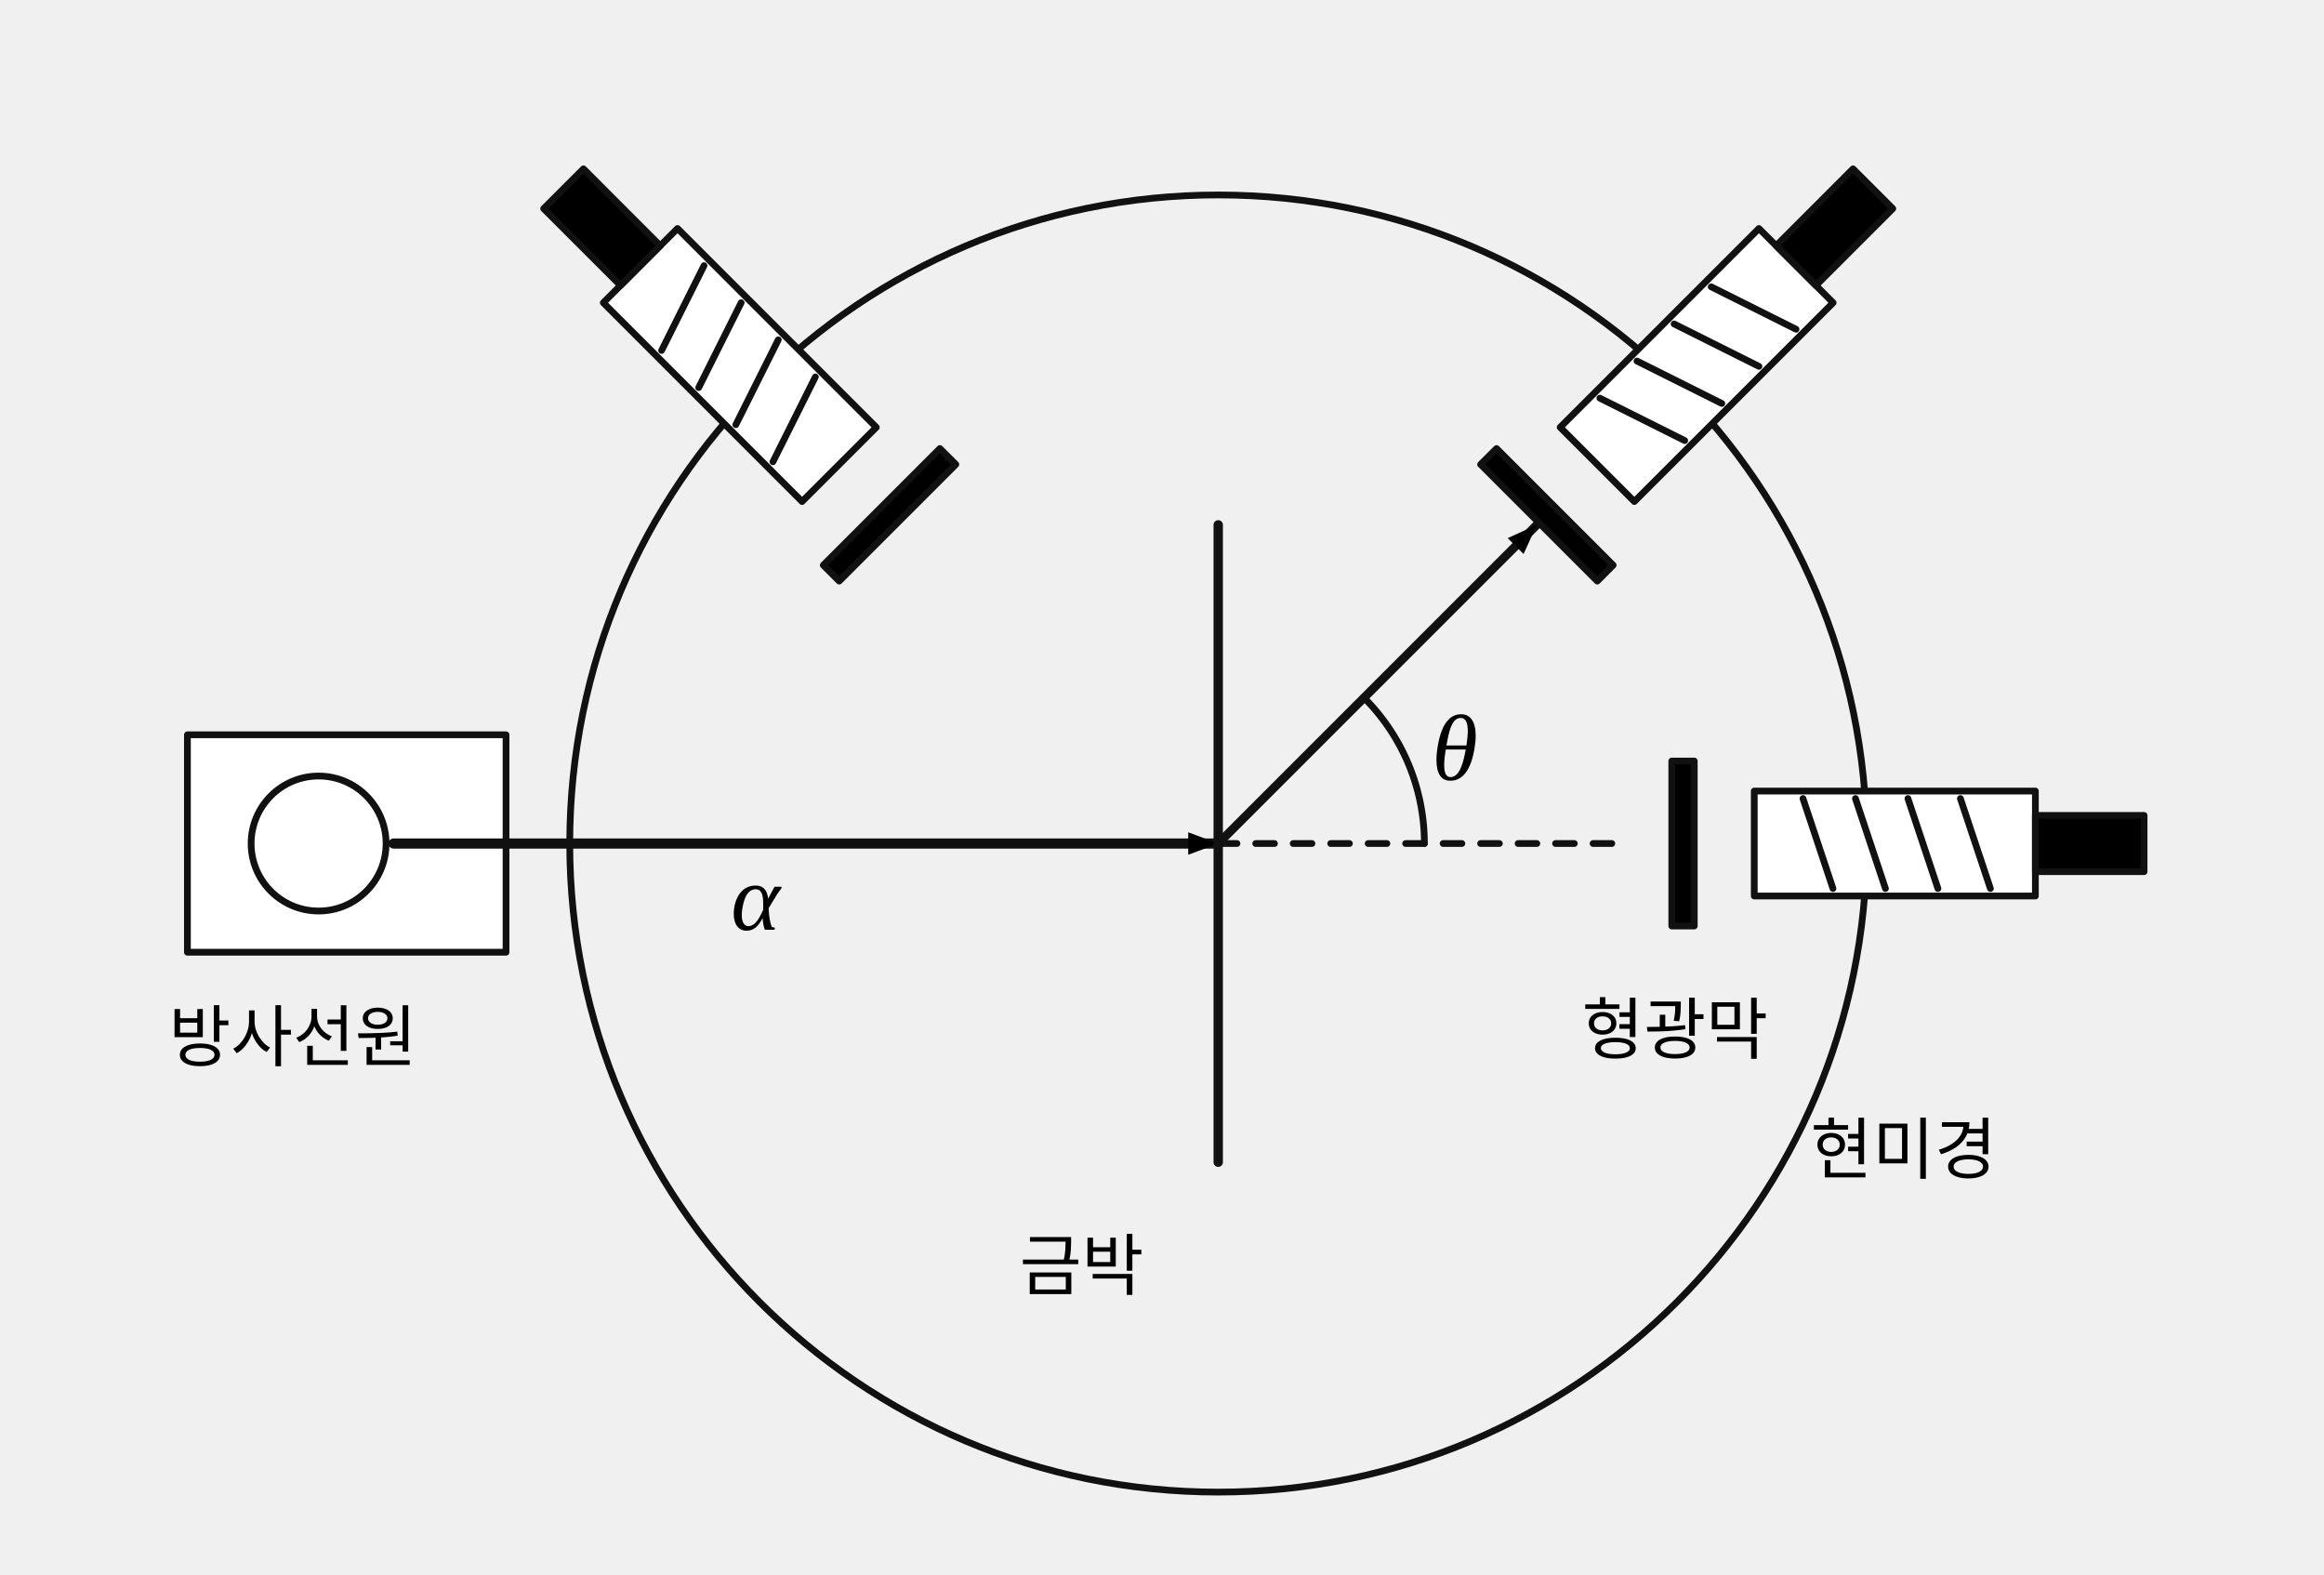
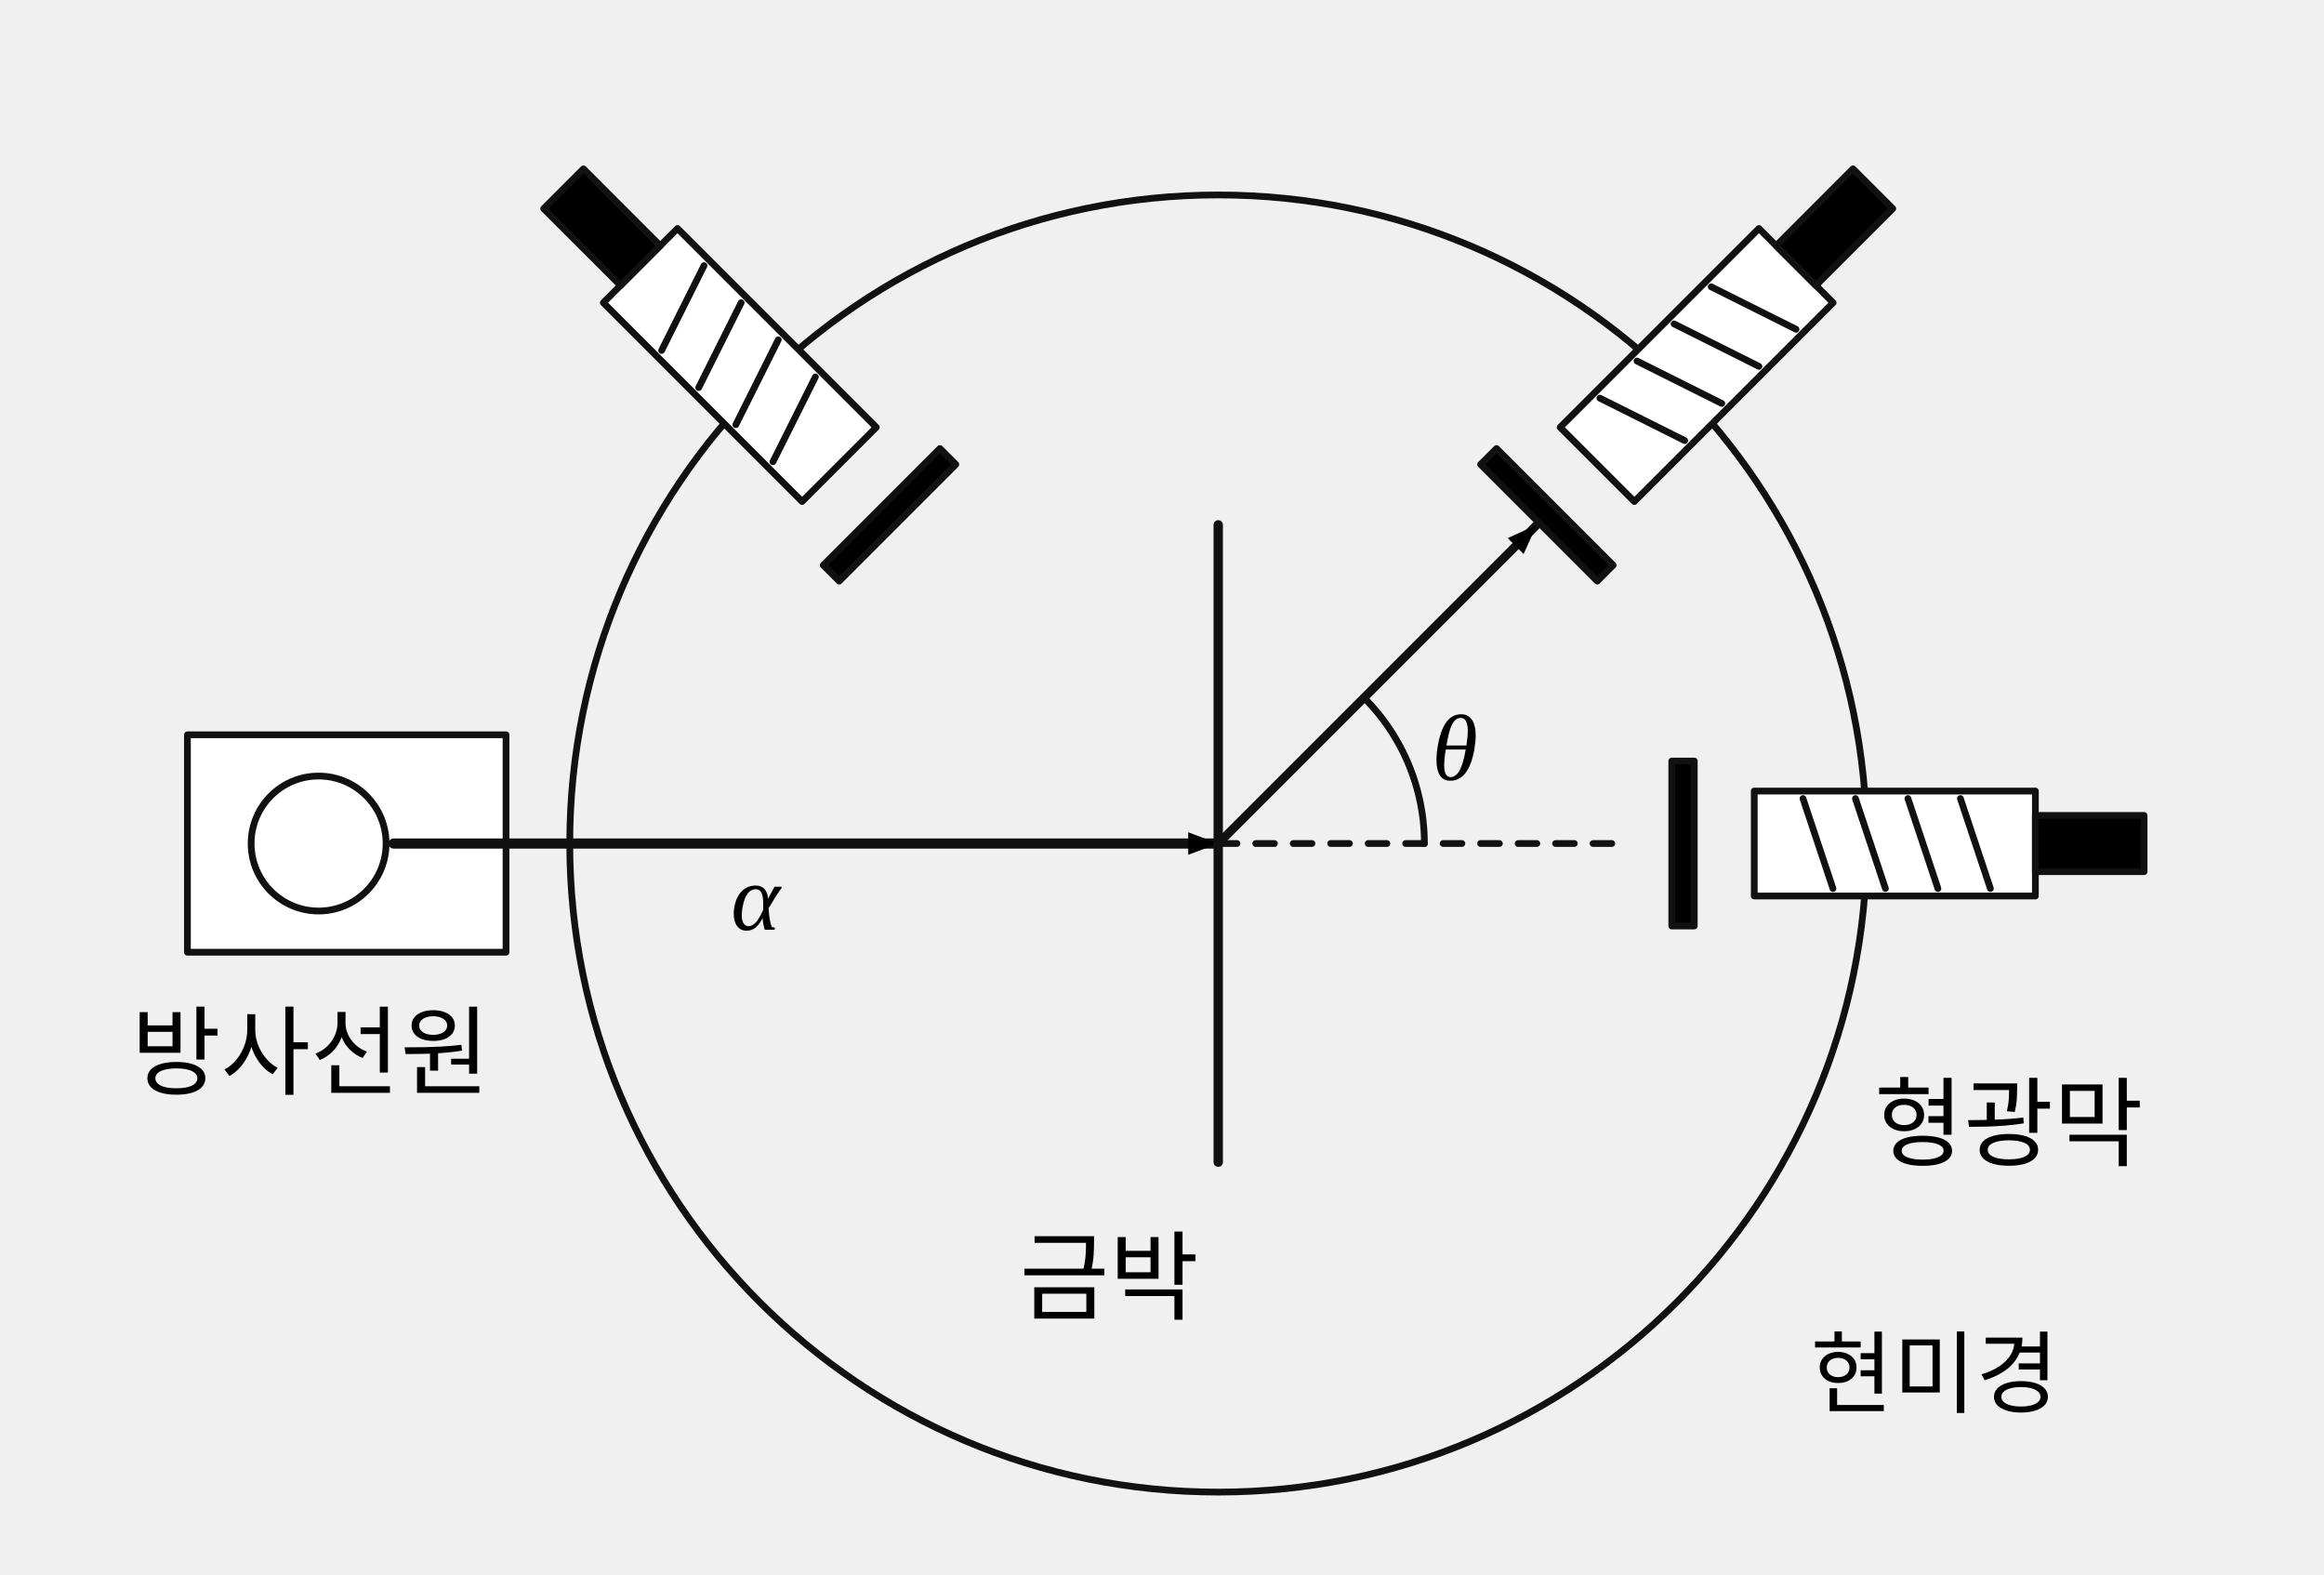
<svg xmlns="http://www.w3.org/2000/svg" width="620" height="420" viewBox="0 0 620 420">
  <g fill="none" stroke="#111" stroke-width="1.8" stroke-linecap="round" stroke-linejoin="round">
    <circle cx="325" cy="225" r="173" />
    <rect x="50" y="196" width="85" height="58" fill="white" />
    <circle cx="85" cy="225" r="18" />
    <path d="M105 225 L325 225" stroke-width="2.7" />
    <path d="M325.000 225.000 L317.000 228.000 L317.000 222.000 Z" fill="black" stroke="none" />
    <path d="M325 140 L325 310" stroke-width="2.5" />
    <polygon points="446.00,247.00 452.00,247.00 452.00,203.00 446.00,203.00" fill="black" />
    <polygon points="468.00,239.00 543.00,239.00 543.00,211.00 468.00,211.00" fill="white" />
    <polygon points="543.00,232.50 572.00,232.50 572.00,217.50 543.00,217.50" fill="black" />
    <path d="M481.0 213.0 L489.0 237.0" />
    <path d="M495.0 213.0 L503.0 237.0" />
    <path d="M509.0 213.0 L517.0 237.0" />
    <path d="M523.0 213.0 L531.0 237.0" />
    <polygon points="426.12,155.00 430.36,150.75 399.25,119.64 395.00,123.88" fill="black" />
    <polygon points="436.02,133.78 489.05,80.75 469.25,60.95 416.22,113.98" fill="white" />
    <polygon points="484.45,76.15 504.96,55.65 494.35,45.04 473.85,65.55" fill="black" />
    <path d="M426.823 106.206 L449.451 117.52" />
    <path d="M436.723 96.307 L459.35 107.62" />
    <path d="M446.622 86.407 L469.25 97.721" />
    <path d="M456.522 76.508 L479.149 87.821" />
    <polygon points="255.00,123.88 250.75,119.64 219.64,150.75 223.88,155.00" fill="black" />
    <polygon points="233.78,113.98 180.75,60.95 160.95,80.75 213.98,133.78" fill="white" />
    <polygon points="176.15,65.55 155.65,45.04 145.04,55.65 165.55,76.15" fill="black" />
    <path d="M206.206 123.177 L217.52 100.549" />
    <path d="M196.307 113.277 L207.62 90.65" />
    <path d="M186.407 103.378 L197.721 80.75" />
    <path d="M176.508 93.478 L187.821 70.851" />
    <path d="M325 225 L410 140" stroke-width="2.3" />
    <path d="M410.000 140.000 L406.464 147.778 L402.222 143.536 Z" fill="black" stroke="none" />
    <path d="M325 225 L330 225 M335 225 L340 225 M345 225 L350 225 M355 225 L360 225 M365 225 L370 225 M375 225 L380 225 M385 225 L390 225 M395 225 L400 225 M405 225 L410 225 M415 225 L420 225 M425 225 L430 225" fill="none" />
    <polyline points="363.891,186.109 364.147,186.367 364.401,186.626 364.653,186.887 364.904,187.149 365.153,187.413 365.400,187.679 365.645,187.947 365.889,188.216 366.131,188.486 366.371,188.759 366.609,189.033 366.846,189.308 367.081,189.585 367.313,189.863 367.544,190.143 367.773,190.425 368.001,190.708 368.226,190.993 368.450,191.279 368.671,191.566 368.891,191.855 369.109,192.145 369.325,192.437 369.539,192.731 369.751,193.025 369.961,193.321 370.169,193.619 370.375,193.917 370.579,194.218 370.781,194.519 370.981,194.822 371.180,195.126 371.376,195.432 371.570,195.738 371.762,196.046 371.952,196.355 372.140,196.666 372.326,196.978 372.510,197.291 372.692,197.605 372.872,197.920 373.049,198.237 373.225,198.554 373.398,198.873 373.570,199.193 373.739,199.514 373.906,199.837 374.071,200.160 374.234,200.484 374.395,200.810 374.553,201.136 374.710,201.464 374.864,201.793 375.016,202.122 375.166,202.453 375.314,202.784 375.459,203.117 375.603,203.450 375.744,203.785 375.883,204.120 376.019,204.456 376.154,204.794 376.286,205.132 376.416,205.471 376.544,205.810 376.669,206.151 376.793,206.492 376.914,206.835 377.032,207.178 377.149,207.521 377.263,207.866 377.375,208.211 377.485,208.557 377.592,208.904 377.697,209.252 377.800,209.600 377.900,209.949 377.999,210.298 378.094,210.648 378.188,210.999 378.279,211.350 378.368,211.702 378.455,212.055 378.539,212.408 378.621,212.761 378.701,213.116 378.778,213.470 378.853,213.825 378.925,214.181 378.996,214.537 379.064,214.894 379.129,215.251 379.192,215.608 379.253,215.966 379.311,216.324 379.368,216.683 379.421,217.042 379.473,217.401 379.522,217.761 379.568,218.121 379.612,218.481 379.654,218.842 379.694,219.203 379.731,219.564 379.765,219.925 379.798,220.287 379.828,220.649 379.855,221.011 379.880,221.373 379.903,221.735 379.923,222.097 379.941,222.460 379.957,222.823 379.970,223.185 379.981,223.548 379.989,223.911 379.995,224.274 379.999,224.637 380.000,225.000" />
  </g>
  <text x="382" y="208" font-family="Times New Roman,serif" font-size="25" font-style="italic" fill="black" text-anchor="start">θ</text>
  <g fill="none" stroke="black" stroke-width="1.6" stroke-linecap="round" stroke-linejoin="round" />
  <text x="195" y="248" font-family="Times New Roman,serif" font-size="25" font-style="italic" fill="black" text-anchor="start">α</text>
  <g fill="none" stroke="black" stroke-width="1.6" stroke-linecap="round" stroke-linejoin="round" />
-   <path d="M53.353 278.337 Q55.007 278.337 56.205 278.697 Q57.403 279.057 58.050 279.723 Q58.697 280.390 58.697 281.343 Q58.697 282.297 58.050 282.983 Q57.403 283.667 56.205 284.027 Q55.007 284.387 53.353 284.387 Q51.697 284.387 50.490 284.027 Q49.283 283.667 48.634 282.983 Q47.987 282.297 47.987 281.343 Q47.987 280.390 48.634 279.723 Q49.283 279.057 50.490 278.697 Q51.697 278.337 53.353 278.337 Z M53.353 279.527 Q52.147 279.527 51.272 279.743 Q50.400 279.957 49.930 280.362 Q49.463 280.767 49.463 281.343 Q49.463 281.937 49.930 282.353 Q50.400 282.767 51.272 282.983 Q52.147 283.197 53.353 283.197 Q54.557 283.197 55.420 282.983 Q56.287 282.767 56.753 282.353 Q57.223 281.937 57.223 281.343 Q57.223 280.767 56.753 280.362 Q56.287 279.957 55.420 279.743 Q54.557 279.527 53.353 279.527 Z M57.043 268.113 L58.537 268.113 L58.537 277.887 L57.043 277.887 L57.043 268.113 Z M58.123 272.200 L60.930 272.200 L60.930 273.460 L58.123 273.460 L58.123 272.200 Z M46.567 269.140 L48.043 269.140 L48.043 271.587 L52.633 271.587 L52.633 269.140 L54.107 269.140 L54.107 276.647 L46.567 276.647 L46.567 269.140 Z M48.043 272.777 L48.043 275.440 L52.633 275.440 L52.633 272.777 L48.043 272.777 Z M66.437 269.517 L67.663 269.517 L67.663 272.433 Q67.663 273.783 67.328 275.080 Q66.997 276.377 66.383 277.510 Q65.773 278.643 64.943 279.527 Q64.117 280.407 63.143 280.930 L62.227 279.723 Q63.127 279.273 63.892 278.508 Q64.657 277.743 65.230 276.753 Q65.807 275.763 66.122 274.658 Q66.437 273.550 66.437 272.433 L66.437 269.517 Z M66.707 269.517 L67.913 269.517 L67.913 272.433 Q67.913 273.513 68.228 274.577 Q68.543 275.637 69.120 276.573 Q69.697 277.510 70.442 278.250 Q71.190 278.987 72.053 279.417 L71.137 280.607 Q70.183 280.120 69.382 279.273 Q68.580 278.427 67.975 277.338 Q67.373 276.250 67.039 274.998 Q66.707 273.747 66.707 272.433 L66.707 269.517 Z M73.477 268.113 L74.970 268.113 L74.970 284.403 L73.477 284.403 L73.477 268.113 Z M74.627 274.703 L77.633 274.703 L77.633 275.980 L74.627 275.980 L74.627 274.703 Z M87.373 271.947 L91.457 271.947 L91.457 273.190 L87.373 273.190 L87.373 271.947 Z M83.107 269.103 L84.313 269.103 L84.313 271.103 Q84.313 272.667 83.753 274.037 Q83.197 275.403 82.187 276.422 Q81.180 277.437 79.830 277.977 L79.037 276.790 Q79.957 276.447 80.702 275.873 Q81.450 275.297 81.982 274.540 Q82.513 273.783 82.808 272.912 Q83.107 272.037 83.107 271.103 L83.107 269.103 Z M83.377 269.103 L84.583 269.103 L84.583 271.157 Q84.583 272.003 84.870 272.813 Q85.157 273.623 85.680 274.326 Q86.203 275.027 86.932 275.567 Q87.660 276.107 88.543 276.430 L87.733 277.600 Q86.437 277.077 85.455 276.123 Q84.473 275.170 83.925 273.893 Q83.377 272.613 83.377 271.157 L83.377 269.103 Z M90.917 268.133 L92.413 268.133 L92.413 280.300 L90.917 280.300 L90.917 268.133 Z M81.953 282.820 L92.790 282.820 L92.790 284.043 L81.953 284.043 L81.953 282.820 Z M81.953 278.950 L83.447 278.950 L83.447 283.377 L81.953 283.377 L81.953 278.950 Z M100.187 276.323 L101.683 276.323 L101.683 279.940 L100.187 279.940 L100.187 276.323 Z M107.407 268.133 L108.900 268.133 L108.900 280.497 L107.407 280.497 L107.407 268.133 Z M97.793 282.820 L109.297 282.820 L109.297 284.043 L97.793 284.043 L97.793 282.820 Z M97.793 279.293 L99.287 279.293 L99.287 283.143 L97.793 283.143 L97.793 279.293 Z M95.687 276.880 L95.490 275.637 Q97.003 275.637 98.775 275.612 Q100.547 275.583 102.400 275.485 Q104.257 275.387 105.983 275.170 L106.093 276.250 Q104.347 276.537 102.502 276.672 Q100.657 276.807 98.910 276.843 Q97.163 276.880 95.687 276.880 Z M104.093 277.743 L107.803 277.743 L107.803 278.823 L104.093 278.823 L104.093 277.743 Z M100.783 268.780 Q101.987 268.780 102.887 269.132 Q103.787 269.483 104.282 270.122 Q104.777 270.760 104.777 271.623 Q104.777 272.470 104.282 273.120 Q103.787 273.767 102.887 274.110 Q101.987 274.450 100.783 274.450 Q99.593 274.450 98.685 274.110 Q97.777 273.767 97.282 273.120 Q96.787 272.470 96.787 271.623 Q96.787 270.760 97.282 270.122 Q97.777 269.483 98.685 269.132 Q99.593 268.780 100.783 268.780 Z M100.783 269.897 Q99.630 269.897 98.910 270.366 Q98.190 270.833 98.190 271.623 Q98.190 272.397 98.910 272.867 Q99.630 273.333 100.783 273.333 Q101.917 273.333 102.637 272.867 Q103.357 272.397 103.357 271.623 Q103.357 271.083 103.030 270.707 Q102.707 270.327 102.130 270.113 Q101.557 269.897 100.783 269.897 Z" fill="black" stroke="none" />
+   <path d="M47.066 283.264 Q49.454 283.264 51.185 283.784 Q52.916 284.304 53.850 285.267 Q54.784 286.230 54.784 287.607 Q54.784 288.984 53.850 289.976 Q52.916 290.963 51.185 291.483 Q49.454 292.003 47.066 292.003 Q44.673 292.003 42.930 291.483 Q41.187 290.963 40.249 289.976 Q39.314 288.984 39.314 287.607 Q39.314 286.230 40.249 285.267 Q41.187 284.304 42.930 283.784 Q44.673 283.264 47.066 283.264 Z M47.066 284.983 Q45.323 284.983 44.059 285.296 Q42.800 285.604 42.122 286.189 Q41.447 286.774 41.447 287.607 Q41.447 288.464 42.122 289.066 Q42.800 289.663 44.059 289.976 Q45.323 290.284 47.066 290.284 Q48.804 290.284 50.052 289.976 Q51.303 289.663 51.977 289.066 Q52.656 288.464 52.656 287.607 Q52.656 286.774 51.977 286.189 Q51.303 285.604 50.052 285.296 Q48.804 284.983 47.066 284.983 Z M52.396 268.497 L54.553 268.497 L54.553 282.614 L52.396 282.614 L52.396 268.497 Z M53.956 274.400 L58.010 274.400 L58.010 276.220 L53.956 276.220 L53.956 274.400 Z M37.263 269.980 L39.396 269.980 L39.396 273.514 L46.026 273.514 L46.026 269.980 L48.154 269.980 L48.154 280.823 L37.263 280.823 L37.263 269.980 Z M39.396 275.233 L39.396 279.080 L46.026 279.080 L46.026 275.233 L39.396 275.233 Z M65.964 270.524 L67.736 270.524 L67.736 274.737 Q67.736 276.687 67.252 278.560 Q66.773 280.433 65.887 282.070 Q65.006 283.707 63.807 284.983 Q62.613 286.254 61.207 287.010 L59.883 285.267 Q61.183 284.617 62.288 283.512 Q63.393 282.407 64.222 280.977 Q65.054 279.547 65.509 277.951 Q65.964 276.350 65.964 274.737 L65.964 270.524 Z M66.354 270.524 L68.097 270.524 L68.097 274.737 Q68.097 276.297 68.552 277.833 Q69.007 279.364 69.840 280.717 Q70.673 282.070 71.749 283.138 Q72.830 284.203 74.077 284.824 L72.753 286.543 Q71.376 285.840 70.218 284.617 Q69.060 283.394 68.187 281.822 Q67.317 280.250 66.834 278.442 Q66.354 276.634 66.354 274.737 L66.354 270.524 Z M76.133 268.497 L78.290 268.497 L78.290 292.027 L76.133 292.027 L76.133 268.497 Z M77.794 278.016 L82.137 278.016 L82.137 279.860 L77.794 279.860 L77.794 278.016 Z M96.206 274.034 L102.104 274.034 L102.104 275.830 L96.206 275.830 L96.206 274.034 Z M90.043 269.927 L91.786 269.927 L91.786 272.816 Q91.786 275.074 90.977 277.053 Q90.173 279.027 88.714 280.498 Q87.260 281.964 85.310 282.744 L84.164 281.030 Q85.493 280.534 86.569 279.706 Q87.650 278.873 88.418 277.780 Q89.186 276.687 89.612 275.428 Q90.043 274.164 90.043 272.816 L90.043 269.927 Z M90.433 269.927 L92.176 269.927 L92.176 272.893 Q92.176 274.116 92.590 275.286 Q93.004 276.456 93.760 277.471 Q94.516 278.483 95.568 279.263 Q96.620 280.043 97.896 280.510 L96.726 282.200 Q94.853 281.444 93.435 280.067 Q92.017 278.690 91.225 276.846 Q90.433 274.997 90.433 272.893 L90.433 269.927 Z M101.324 268.526 L103.486 268.526 L103.486 286.100 L101.324 286.100 L101.324 268.526 Z M88.377 289.740 L104.030 289.740 L104.030 291.507 L88.377 291.507 L88.377 289.740 Z M88.377 284.150 L90.534 284.150 L90.534 290.544 L88.377 290.544 L88.377 284.150 Z M114.714 280.356 L116.876 280.356 L116.876 285.580 L114.714 285.580 L114.714 280.356 Z M125.143 268.526 L127.300 268.526 L127.300 286.384 L125.143 286.384 L125.143 268.526 Z M111.257 289.740 L127.873 289.740 L127.873 291.507 L111.257 291.507 L111.257 289.740 Z M111.257 284.646 L113.414 284.646 L113.414 290.207 L111.257 290.207 L111.257 284.646 Z M108.214 281.160 L107.930 279.364 Q110.116 279.364 112.675 279.328 Q115.234 279.287 117.912 279.145 Q120.593 279.003 123.087 278.690 L123.246 280.250 Q120.723 280.664 118.058 280.859 Q115.393 281.054 112.870 281.107 Q110.347 281.160 108.214 281.160 Z M120.357 282.407 L125.716 282.407 L125.716 283.967 L120.357 283.967 L120.357 282.407 Z M115.576 269.460 Q117.314 269.460 118.614 269.968 Q119.914 270.476 120.629 271.398 Q121.344 272.320 121.344 273.567 Q121.344 274.790 120.629 275.728 Q119.914 276.663 118.614 277.158 Q117.314 277.650 115.576 277.650 Q113.857 277.650 112.545 277.158 Q111.233 276.663 110.518 275.728 Q109.803 274.790 109.803 273.567 Q109.803 272.320 110.518 271.398 Q111.233 270.476 112.545 269.968 Q113.857 269.460 115.576 269.460 Z M115.576 271.073 Q113.910 271.073 112.870 271.751 Q111.830 272.426 111.830 273.567 Q111.830 274.684 112.870 275.363 Q113.910 276.037 115.576 276.037 Q117.213 276.037 118.253 275.363 Q119.293 274.684 119.293 273.567 Q119.293 272.787 118.822 272.243 Q118.354 271.694 117.522 271.386 Q116.693 271.073 115.576 271.073 Z" fill="black" stroke="none" />
  <g fill="none" stroke="#111" stroke-width="1.8" stroke-linecap="round" stroke-linejoin="round" />
-   <path d="M274.773 329.977 L285.247 329.977 L285.247 331.203 L274.773 331.203 L274.773 329.977 Z M272.900 335.973 L287.660 335.973 L287.660 337.197 L272.900 337.197 L272.900 335.973 Z M284.277 329.977 L285.753 329.977 L285.753 331.183 Q285.753 332.210 285.680 333.453 Q285.607 334.693 285.213 336.403 L283.737 336.313 Q284.133 334.657 284.203 333.425 Q284.277 332.193 284.277 331.183 L284.277 329.977 Z M274.717 339.410 L285.807 339.410 L285.807 345.187 L274.717 345.187 L274.717 339.410 Z M284.330 340.597 L276.177 340.597 L276.177 343.963 L284.330 343.963 L284.330 340.597 Z M300.603 329.113 L302.097 329.113 L302.097 338.943 L300.603 338.943 L300.603 329.113 Z M301.683 333.343 L304.490 333.343 L304.490 334.587 L301.683 334.587 L301.683 333.343 Z M291.513 339.807 L302.097 339.807 L302.097 345.403 L300.603 345.403 L300.603 341.030 L291.513 341.030 L291.513 339.807 Z M290.127 330.140 L291.603 330.140 L291.603 332.677 L296.193 332.677 L296.193 330.140 L297.667 330.140 L297.667 337.843 L290.127 337.843 L290.127 330.140 Z M291.603 333.867 L291.603 336.637 L296.193 336.637 L296.193 333.867 L291.603 333.867 Z" fill="black" stroke="none" />
+   <path d="M276.006 329.744 L291.134 329.744 L291.134 331.516 L276.006 331.516 L276.006 329.744 Z M273.300 338.406 L294.620 338.406 L294.620 340.173 L273.300 340.173 L273.300 338.406 Z M289.733 329.744 L291.866 329.744 L291.866 331.487 Q291.866 332.970 291.760 334.766 Q291.654 336.557 291.086 339.027 L288.953 338.897 Q289.526 336.504 289.627 334.725 Q289.733 332.946 289.733 331.487 L289.733 329.744 Z M275.924 343.370 L291.943 343.370 L291.943 351.714 L275.924 351.714 L275.924 343.370 Z M289.810 345.084 L278.033 345.084 L278.033 349.947 L289.810 349.947 L289.810 345.084 Z M313.316 328.497 L315.473 328.497 L315.473 342.696 L313.316 342.696 L313.316 328.497 Z M314.876 334.607 L318.930 334.607 L318.930 336.403 L314.876 336.403 L314.876 334.607 Z M300.186 343.943 L315.473 343.943 L315.473 352.027 L313.316 352.027 L313.316 345.710 L300.186 345.710 L300.186 343.943 Z M298.183 329.980 L300.316 329.980 L300.316 333.644 L306.946 333.644 L306.946 329.980 L309.074 329.980 L309.074 341.107 L298.183 341.107 L298.183 329.980 Z M300.316 335.363 L300.316 339.364 L306.946 339.364 L306.946 335.363 L300.316 335.363 Z" fill="black" stroke="none" />
  <g fill="none" stroke="#111" stroke-width="1.8" stroke-linecap="round" stroke-linejoin="round" />
-   <path d="M432.043 270.020 L435.373 270.020 L435.373 271.243 L432.043 271.243 L432.043 270.020 Z M432.027 273.187 L435.337 273.187 L435.337 274.413 L432.027 274.413 L432.027 273.187 Z M422.917 267.913 L432.043 267.913 L432.043 269.120 L422.917 269.120 L422.917 267.913 Z M427.527 269.947 Q428.623 269.947 429.450 270.327 Q430.280 270.703 430.747 271.378 Q431.217 272.053 431.217 272.973 Q431.217 273.873 430.747 274.548 Q430.280 275.223 429.450 275.600 Q428.623 275.977 427.527 275.977 Q426.447 275.977 425.617 275.600 Q424.790 275.223 424.320 274.548 Q423.853 273.873 423.853 272.973 Q423.853 272.053 424.320 271.378 Q424.790 270.703 425.617 270.327 Q426.447 269.947 427.527 269.947 Z M427.527 271.100 Q426.500 271.100 425.878 271.603 Q425.257 272.107 425.257 272.973 Q425.257 273.817 425.878 274.332 Q426.500 274.843 427.527 274.843 Q428.553 274.843 429.192 274.332 Q429.830 273.817 429.830 272.973 Q429.830 272.107 429.192 271.603 Q428.553 271.100 427.527 271.100 Z M426.807 265.970 L428.283 265.970 L428.283 268.743 L426.807 268.743 L426.807 265.970 Z M434.797 266.113 L436.293 266.113 L436.293 276.627 L434.797 276.627 L434.797 266.113 Z M430.963 276.807 Q432.657 276.807 433.860 277.130 Q435.067 277.453 435.725 278.083 Q436.383 278.713 436.383 279.597 Q436.383 280.460 435.725 281.090 Q435.067 281.720 433.860 282.043 Q432.657 282.367 430.963 282.367 Q429.273 282.367 428.058 282.043 Q426.843 281.720 426.185 281.090 Q425.527 280.460 425.527 279.597 Q425.527 278.713 426.185 278.083 Q426.843 277.453 428.058 277.130 Q429.273 276.807 430.963 276.807 Z M430.963 277.977 Q429.163 277.977 428.120 278.390 Q427.077 278.803 427.077 279.597 Q427.077 280.353 428.120 280.786 Q429.163 281.217 430.963 281.217 Q432.747 281.217 433.782 280.786 Q434.817 280.353 434.817 279.597 Q434.817 278.803 433.782 278.390 Q432.747 277.977 430.963 277.977 Z M440.343 267.140 L447.543 267.140 L447.543 268.363 L440.343 268.363 L440.343 267.140 Z M442.790 270.667 L444.267 270.667 L444.267 274.557 L442.790 274.557 L442.790 270.667 Z M446.930 267.140 L448.407 267.140 L448.407 268.023 Q448.407 268.777 448.350 269.877 Q448.297 270.973 447.973 272.413 L446.517 272.287 Q446.823 270.867 446.877 269.823 Q446.930 268.777 446.930 268.023 L446.930 267.140 Z M450.620 266.113 L452.133 266.113 L452.133 276.267 L450.620 276.267 L450.620 266.113 Z M451.430 270.543 L454.453 270.543 L454.453 271.803 L451.430 271.803 L451.430 270.543 Z M439.513 275.167 L439.353 273.927 Q440.827 273.927 442.565 273.890 Q444.303 273.853 446.103 273.755 Q447.903 273.657 449.540 273.440 L449.630 274.520 Q447.957 274.790 446.173 274.933 Q444.393 275.077 442.683 275.122 Q440.973 275.167 439.513 275.167 Z M446.877 276.483 Q448.550 276.483 449.765 276.826 Q450.980 277.167 451.627 277.825 Q452.277 278.480 452.277 279.397 Q452.277 280.333 451.627 280.992 Q450.980 281.647 449.765 281.998 Q448.550 282.350 446.877 282.350 Q445.203 282.350 443.997 281.998 Q442.790 281.647 442.132 280.992 Q441.477 280.333 441.477 279.397 Q441.477 278.480 442.132 277.825 Q442.790 277.167 443.997 276.826 Q445.203 276.483 446.877 276.483 Z M446.877 277.653 Q445.057 277.653 444.013 278.112 Q442.970 278.570 442.970 279.397 Q442.970 280.243 444.013 280.705 Q445.057 281.163 446.877 281.163 Q448.693 281.163 449.728 280.705 Q450.763 280.243 450.763 279.397 Q450.763 278.570 449.728 278.112 Q448.693 277.653 446.877 277.653 Z M456.687 267.337 L464.173 267.337 L464.173 274.557 L456.687 274.557 L456.687 267.337 Z M462.717 268.527 L458.143 268.527 L458.143 273.350 L462.717 273.350 L462.717 268.527 Z M467.163 266.113 L468.657 266.113 L468.657 275.763 L467.163 275.763 L467.163 266.113 Z M468.243 270.343 L471.050 270.343 L471.050 271.587 L468.243 271.587 L468.243 270.343 Z M458.073 276.627 L468.657 276.627 L468.657 282.423 L467.163 282.423 L467.163 277.833 L458.073 277.833 L458.073 276.627 Z" fill="black" stroke="none" />
+   <path d="M500.062 355.178 L502.058 355.178 L502.058 371.738 L500.062 371.738 L500.062 355.178 Z M496.391 360.938 L500.880 360.938 L500.880 362.569 L496.391 362.569 L496.391 360.938 Z M496.391 365.498 L500.880 365.498 L500.880 367.103 L496.391 367.103 L496.391 365.498 Z M484.223 357.817 L496.391 357.817 L496.391 359.423 L484.223 359.423 L484.223 357.817 Z M490.369 360.600 Q491.831 360.600 492.934 361.129 Q494.040 361.658 494.663 362.595 Q495.289 363.529 495.289 364.751 Q495.289 365.978 494.663 366.926 Q494.040 367.871 492.934 368.389 Q491.831 368.902 490.369 368.902 Q488.929 368.902 487.822 368.389 Q486.720 367.871 486.094 366.926 Q485.471 365.978 485.471 364.751 Q485.471 363.529 486.094 362.595 Q486.720 361.658 487.822 361.129 Q488.929 360.600 490.369 360.600 Z M490.369 362.183 Q489.022 362.183 488.183 362.891 Q487.342 363.600 487.342 364.751 Q487.342 365.929 488.183 366.637 Q489.022 367.342 490.369 367.342 Q491.711 367.342 492.562 366.637 Q493.418 365.929 493.418 364.751 Q493.418 363.600 492.562 362.891 Q491.711 362.183 490.369 362.183 Z M489.409 355.151 L491.377 355.151 L491.377 358.822 L489.409 358.822 L489.409 355.151 Z M488.111 374.760 L502.560 374.760 L502.560 376.391 L488.111 376.391 L488.111 374.760 Z M488.111 370.298 L490.103 370.298 L490.103 375.529 L488.111 375.529 L488.111 370.298 Z M507.502 357.289 L517.489 357.289 L517.489 371.423 L507.502 371.423 L507.502 357.289 Z M515.569 358.871 L509.471 358.871 L509.471 369.817 L515.569 369.817 L515.569 358.871 Z M522.049 355.151 L524.040 355.151 L524.040 376.897 L522.049 376.897 L522.049 355.151 Z M538.751 359.160 L544.560 359.160 L544.560 360.769 L538.751 360.769 L538.751 359.160 Z M538.560 363.671 L544.418 363.671 L544.418 365.303 L538.560 365.303 L538.560 363.671 Z M544.222 355.178 L546.217 355.178 L546.217 368.160 L544.222 368.160 L544.222 355.178 Z M537.431 356.783 L539.543 356.783 Q539.543 359.569 538.331 361.800 Q537.120 364.031 534.851 365.629 Q532.582 367.223 529.462 368.160 L528.649 366.577 Q531.409 365.760 533.374 364.451 Q535.342 363.142 536.385 361.429 Q537.431 359.711 537.431 357.649 L537.431 356.783 Z M529.751 356.783 L538.778 356.783 L538.778 358.418 L529.751 358.418 L529.751 356.783 Z M539.160 368.400 Q541.369 368.400 542.962 368.906 Q544.560 369.409 545.449 370.346 Q546.337 371.280 546.337 372.577 Q546.337 373.897 545.449 374.820 Q544.560 375.743 542.962 376.260 Q541.369 376.777 539.160 376.777 Q536.977 376.777 535.357 376.260 Q533.737 375.743 532.849 374.820 Q531.960 373.897 531.960 372.577 Q531.960 371.280 532.849 370.346 Q533.737 369.409 535.357 368.906 Q536.977 368.400 539.160 368.400 Z M539.160 369.983 Q537.577 369.983 536.400 370.298 Q535.222 370.609 534.574 371.186 Q533.929 371.760 533.929 372.577 Q533.929 373.391 534.574 373.969 Q535.222 374.543 536.400 374.858 Q537.577 375.169 539.160 375.169 Q540.769 375.169 541.920 374.858 Q543.071 374.543 543.720 373.969 Q544.369 373.391 544.369 372.577 Q544.369 371.760 543.720 371.186 Q543.071 370.609 541.920 370.298 Q540.769 369.983 539.160 369.983 Z" fill="black" stroke="none" />
  <g fill="none" stroke="#111" stroke-width="1.8" stroke-linecap="round" stroke-linejoin="round" />
-   <path d="M495.797 298.133 L497.293 298.133 L497.293 310.553 L495.797 310.553 L495.797 298.133 Z M493.043 302.453 L496.410 302.453 L496.410 303.677 L493.043 303.677 L493.043 302.453 Z M493.043 305.873 L496.410 305.873 L496.410 307.077 L493.043 307.077 L493.043 305.873 Z M483.917 300.113 L493.043 300.113 L493.043 301.317 L483.917 301.317 L483.917 300.113 Z M488.527 302.200 Q489.623 302.200 490.450 302.597 Q491.280 302.993 491.747 303.696 Q492.217 304.397 492.217 305.313 Q492.217 306.233 491.747 306.945 Q491.280 307.653 490.450 308.042 Q489.623 308.427 488.527 308.427 Q487.447 308.427 486.617 308.042 Q485.790 307.653 485.320 306.945 Q484.853 306.233 484.853 305.313 Q484.853 304.397 485.320 303.696 Q485.790 302.993 486.617 302.597 Q487.447 302.200 488.527 302.200 Z M488.527 303.387 Q487.517 303.387 486.887 303.918 Q486.257 304.450 486.257 305.313 Q486.257 306.197 486.887 306.728 Q487.517 307.257 488.527 307.257 Q489.533 307.257 490.172 306.728 Q490.813 306.197 490.813 305.313 Q490.813 304.450 490.172 303.918 Q489.533 303.387 488.527 303.387 Z M487.807 298.113 L489.283 298.113 L489.283 300.867 L487.807 300.867 L487.807 298.113 Z M486.833 312.820 L497.670 312.820 L497.670 314.043 L486.833 314.043 L486.833 312.820 Z M486.833 309.473 L488.327 309.473 L488.327 313.397 L486.833 313.397 L486.833 309.473 Z M501.377 299.717 L508.867 299.717 L508.867 310.317 L501.377 310.317 L501.377 299.717 Z M507.427 300.903 L502.853 300.903 L502.853 309.113 L507.427 309.113 L507.427 300.903 Z M512.287 298.113 L513.780 298.113 L513.780 314.423 L512.287 314.423 L512.287 298.113 Z M524.813 301.120 L529.170 301.120 L529.170 302.327 L524.813 302.327 L524.813 301.120 Z M524.670 304.503 L529.063 304.503 L529.063 305.727 L524.670 305.727 L524.670 304.503 Z M528.917 298.133 L530.413 298.133 L530.413 307.870 L528.917 307.870 L528.917 298.133 Z M523.823 299.337 L525.407 299.337 Q525.407 301.427 524.498 303.100 Q523.590 304.773 521.888 305.972 Q520.187 307.167 517.847 307.870 L517.237 306.683 Q519.307 306.070 520.780 305.088 Q522.257 304.107 523.039 302.822 Q523.823 301.533 523.823 299.987 L523.823 299.337 Z M518.063 299.337 L524.833 299.337 L524.833 300.563 L518.063 300.563 L518.063 299.337 Z M525.120 308.050 Q526.777 308.050 527.972 308.430 Q529.170 308.807 529.837 309.510 Q530.503 310.210 530.503 311.183 Q530.503 312.173 529.837 312.865 Q529.170 313.557 527.972 313.945 Q526.777 314.333 525.120 314.333 Q523.483 314.333 522.268 313.945 Q521.053 313.557 520.387 312.865 Q519.720 312.173 519.720 311.183 Q519.720 310.210 520.387 309.510 Q521.053 308.807 522.268 308.430 Q523.483 308.050 525.120 308.050 Z M525.120 309.237 Q523.933 309.237 523.050 309.473 Q522.167 309.707 521.680 310.140 Q521.197 310.570 521.197 311.183 Q521.197 311.793 521.680 312.227 Q522.167 312.657 523.050 312.893 Q523.933 313.127 525.120 313.127 Q526.327 313.127 527.190 312.893 Q528.053 312.657 528.540 312.227 Q529.027 311.793 529.027 311.183 Q529.027 310.570 528.540 310.140 Q528.053 309.707 527.190 309.473 Q526.327 309.237 525.120 309.237 Z" fill="black" stroke="none" />
+   <path d="M514.507 293.140 L519.317 293.140 L519.317 294.907 L514.507 294.907 L514.507 293.140 Z M514.483 297.714 L519.264 297.714 L519.264 299.486 L514.483 299.486 L514.483 297.714 Z M501.324 290.097 L514.507 290.097 L514.507 291.840 L501.324 291.840 L501.324 290.097 Z M507.983 293.034 Q509.567 293.034 510.762 293.583 Q511.960 294.127 512.634 295.102 Q513.313 296.077 513.313 297.406 Q513.313 298.706 512.634 299.681 Q511.960 300.656 510.762 301.200 Q509.567 301.744 507.983 301.744 Q506.423 301.744 505.224 301.200 Q504.030 300.656 503.352 299.681 Q502.677 298.706 502.677 297.406 Q502.677 296.077 503.352 295.102 Q504.030 294.127 505.224 293.583 Q506.423 293.034 507.983 293.034 Z M507.983 294.700 Q506.500 294.700 505.602 295.427 Q504.704 296.154 504.704 297.406 Q504.704 298.624 505.602 299.368 Q506.500 300.107 507.983 300.107 Q509.466 300.107 510.388 299.368 Q511.310 298.624 511.310 297.406 Q511.310 296.154 510.388 295.427 Q509.466 294.700 507.983 294.700 Z M506.943 287.290 L509.076 287.290 L509.076 291.296 L506.943 291.296 L506.943 287.290 Z M518.484 287.497 L520.646 287.497 L520.646 302.683 L518.484 302.683 L518.484 287.497 Z M512.947 302.943 Q515.393 302.943 517.132 303.410 Q518.874 303.877 519.825 304.787 Q520.776 305.697 520.776 306.973 Q520.776 308.220 519.825 309.130 Q518.874 310.040 517.132 310.507 Q515.393 310.974 512.947 310.974 Q510.506 310.974 508.751 310.507 Q506.996 310.040 506.045 309.130 Q505.094 308.220 505.094 306.973 Q505.094 305.697 506.045 304.787 Q506.996 303.877 508.751 303.410 Q510.506 302.943 512.947 302.943 Z M512.947 304.633 Q510.347 304.633 508.840 305.230 Q507.333 305.827 507.333 306.973 Q507.333 308.066 508.840 308.691 Q510.347 309.313 512.947 309.313 Q515.523 309.313 517.018 308.691 Q518.513 308.066 518.513 306.973 Q518.513 305.827 517.018 305.230 Q515.523 304.633 512.947 304.633 Z M526.496 288.980 L536.896 288.980 L536.896 290.747 L526.496 290.747 L526.496 288.980 Z M530.030 294.074 L532.163 294.074 L532.163 299.693 L530.030 299.693 L530.030 294.074 Z M536.010 288.980 L538.143 288.980 L538.143 290.256 Q538.143 291.344 538.062 292.933 Q537.984 294.517 537.517 296.597 L535.413 296.414 Q535.856 294.363 535.933 292.856 Q536.010 291.344 536.010 290.256 L536.010 288.980 Z M541.340 287.497 L543.526 287.497 L543.526 302.163 L541.340 302.163 L541.340 287.497 Z M542.510 293.896 L546.877 293.896 L546.877 295.716 L542.510 295.716 L542.510 293.896 Z M525.297 300.574 L525.066 298.783 Q527.194 298.783 529.705 298.730 Q532.216 298.677 534.816 298.535 Q537.416 298.393 539.780 298.080 L539.910 299.640 Q537.493 300.030 534.917 300.237 Q532.346 300.444 529.876 300.509 Q527.406 300.574 525.297 300.574 Z M535.933 302.476 Q538.350 302.476 540.105 302.971 Q541.860 303.463 542.794 304.413 Q543.733 305.360 543.733 306.684 Q543.733 308.037 542.794 308.988 Q541.860 309.934 540.105 310.442 Q538.350 310.950 535.933 310.950 Q533.516 310.950 531.773 310.442 Q530.030 309.934 529.079 308.988 Q528.133 308.037 528.133 306.684 Q528.133 305.360 529.079 304.413 Q530.030 303.463 531.773 302.971 Q533.516 302.476 535.933 302.476 Z M535.933 304.166 Q533.304 304.166 531.797 304.828 Q530.290 305.490 530.290 306.684 Q530.290 307.907 531.797 308.573 Q533.304 309.236 535.933 309.236 Q538.557 309.236 540.052 308.573 Q541.547 307.907 541.547 306.684 Q541.547 305.490 540.052 304.828 Q538.557 304.166 535.933 304.166 Z M550.103 289.264 L560.917 289.264 L560.917 299.693 L550.103 299.693 L550.103 289.264 Z M558.813 290.983 L552.207 290.983 L552.207 297.950 L558.813 297.950 L558.813 290.983 Z M565.236 287.497 L567.393 287.497 L567.393 301.436 L565.236 301.436 L565.236 287.497 Z M566.796 293.607 L570.850 293.607 L570.850 295.403 L566.796 295.403 L566.796 293.607 Z M552.106 302.683 L567.393 302.683 L567.393 311.056 L565.236 311.056 L565.236 304.426 L552.106 304.426 L552.106 302.683 Z" fill="black" stroke="none" />
  <g fill="none" stroke="#111" stroke-width="1.8" stroke-linecap="round" stroke-linejoin="round" />
</svg>
